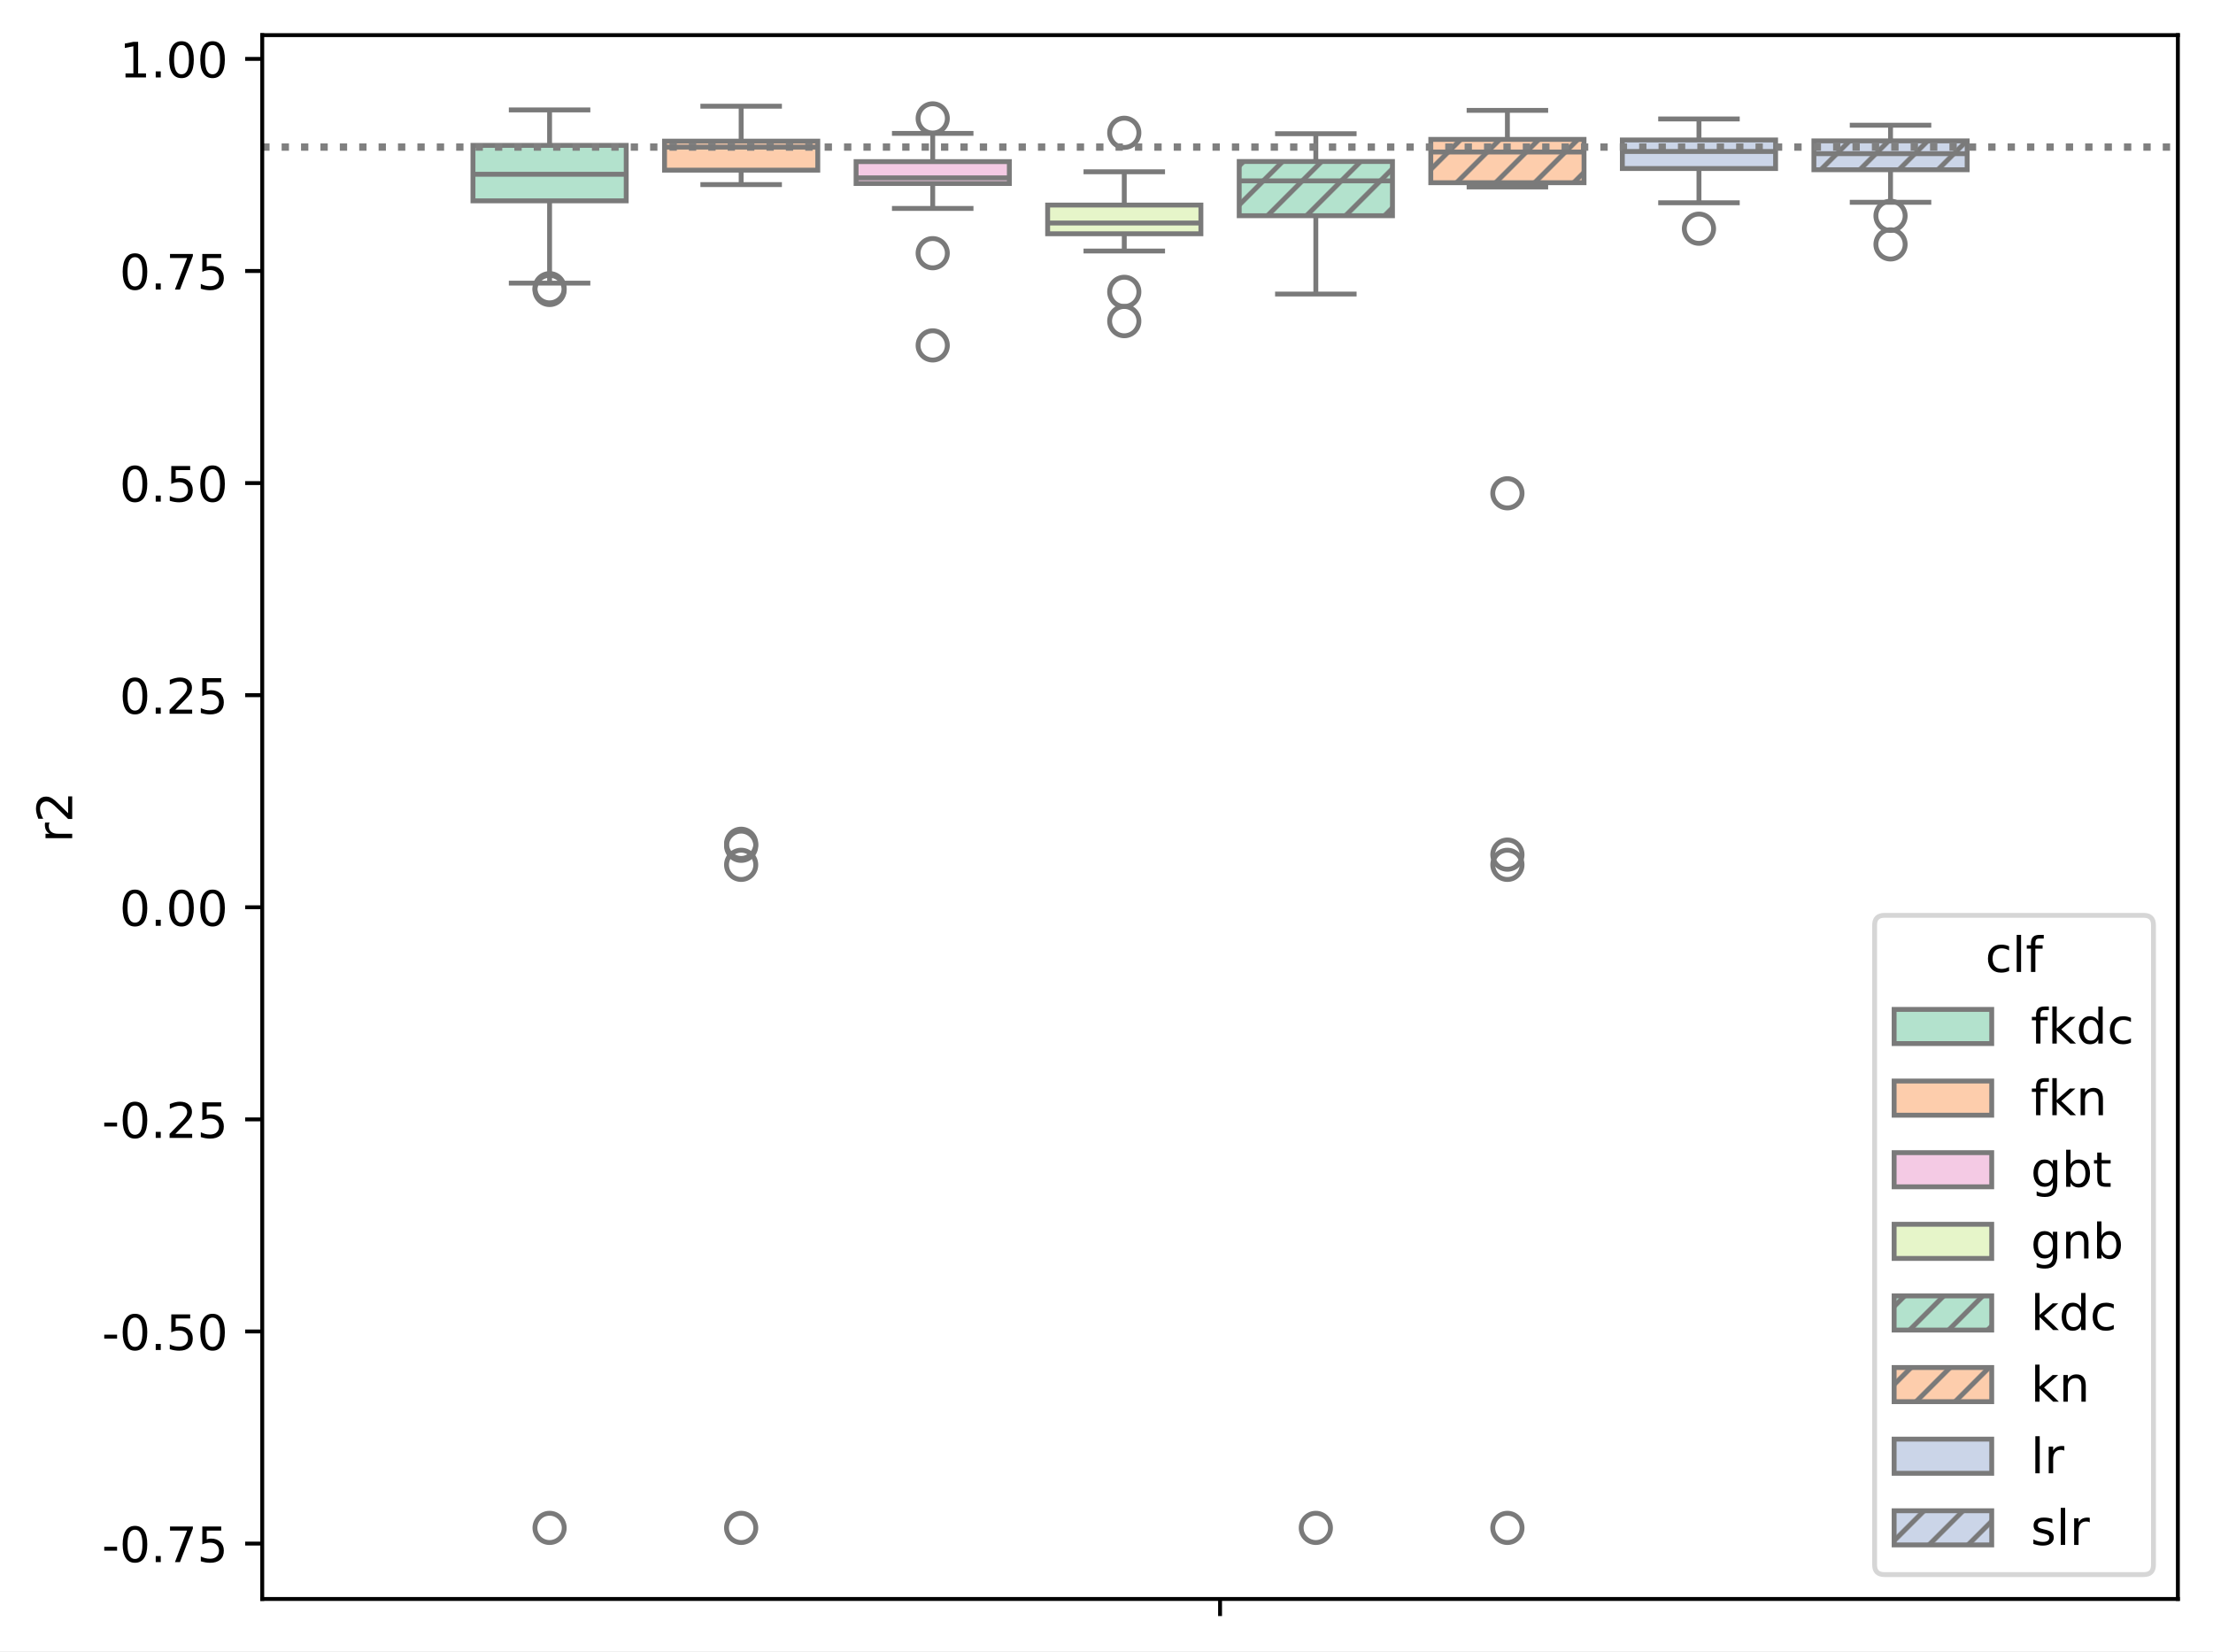
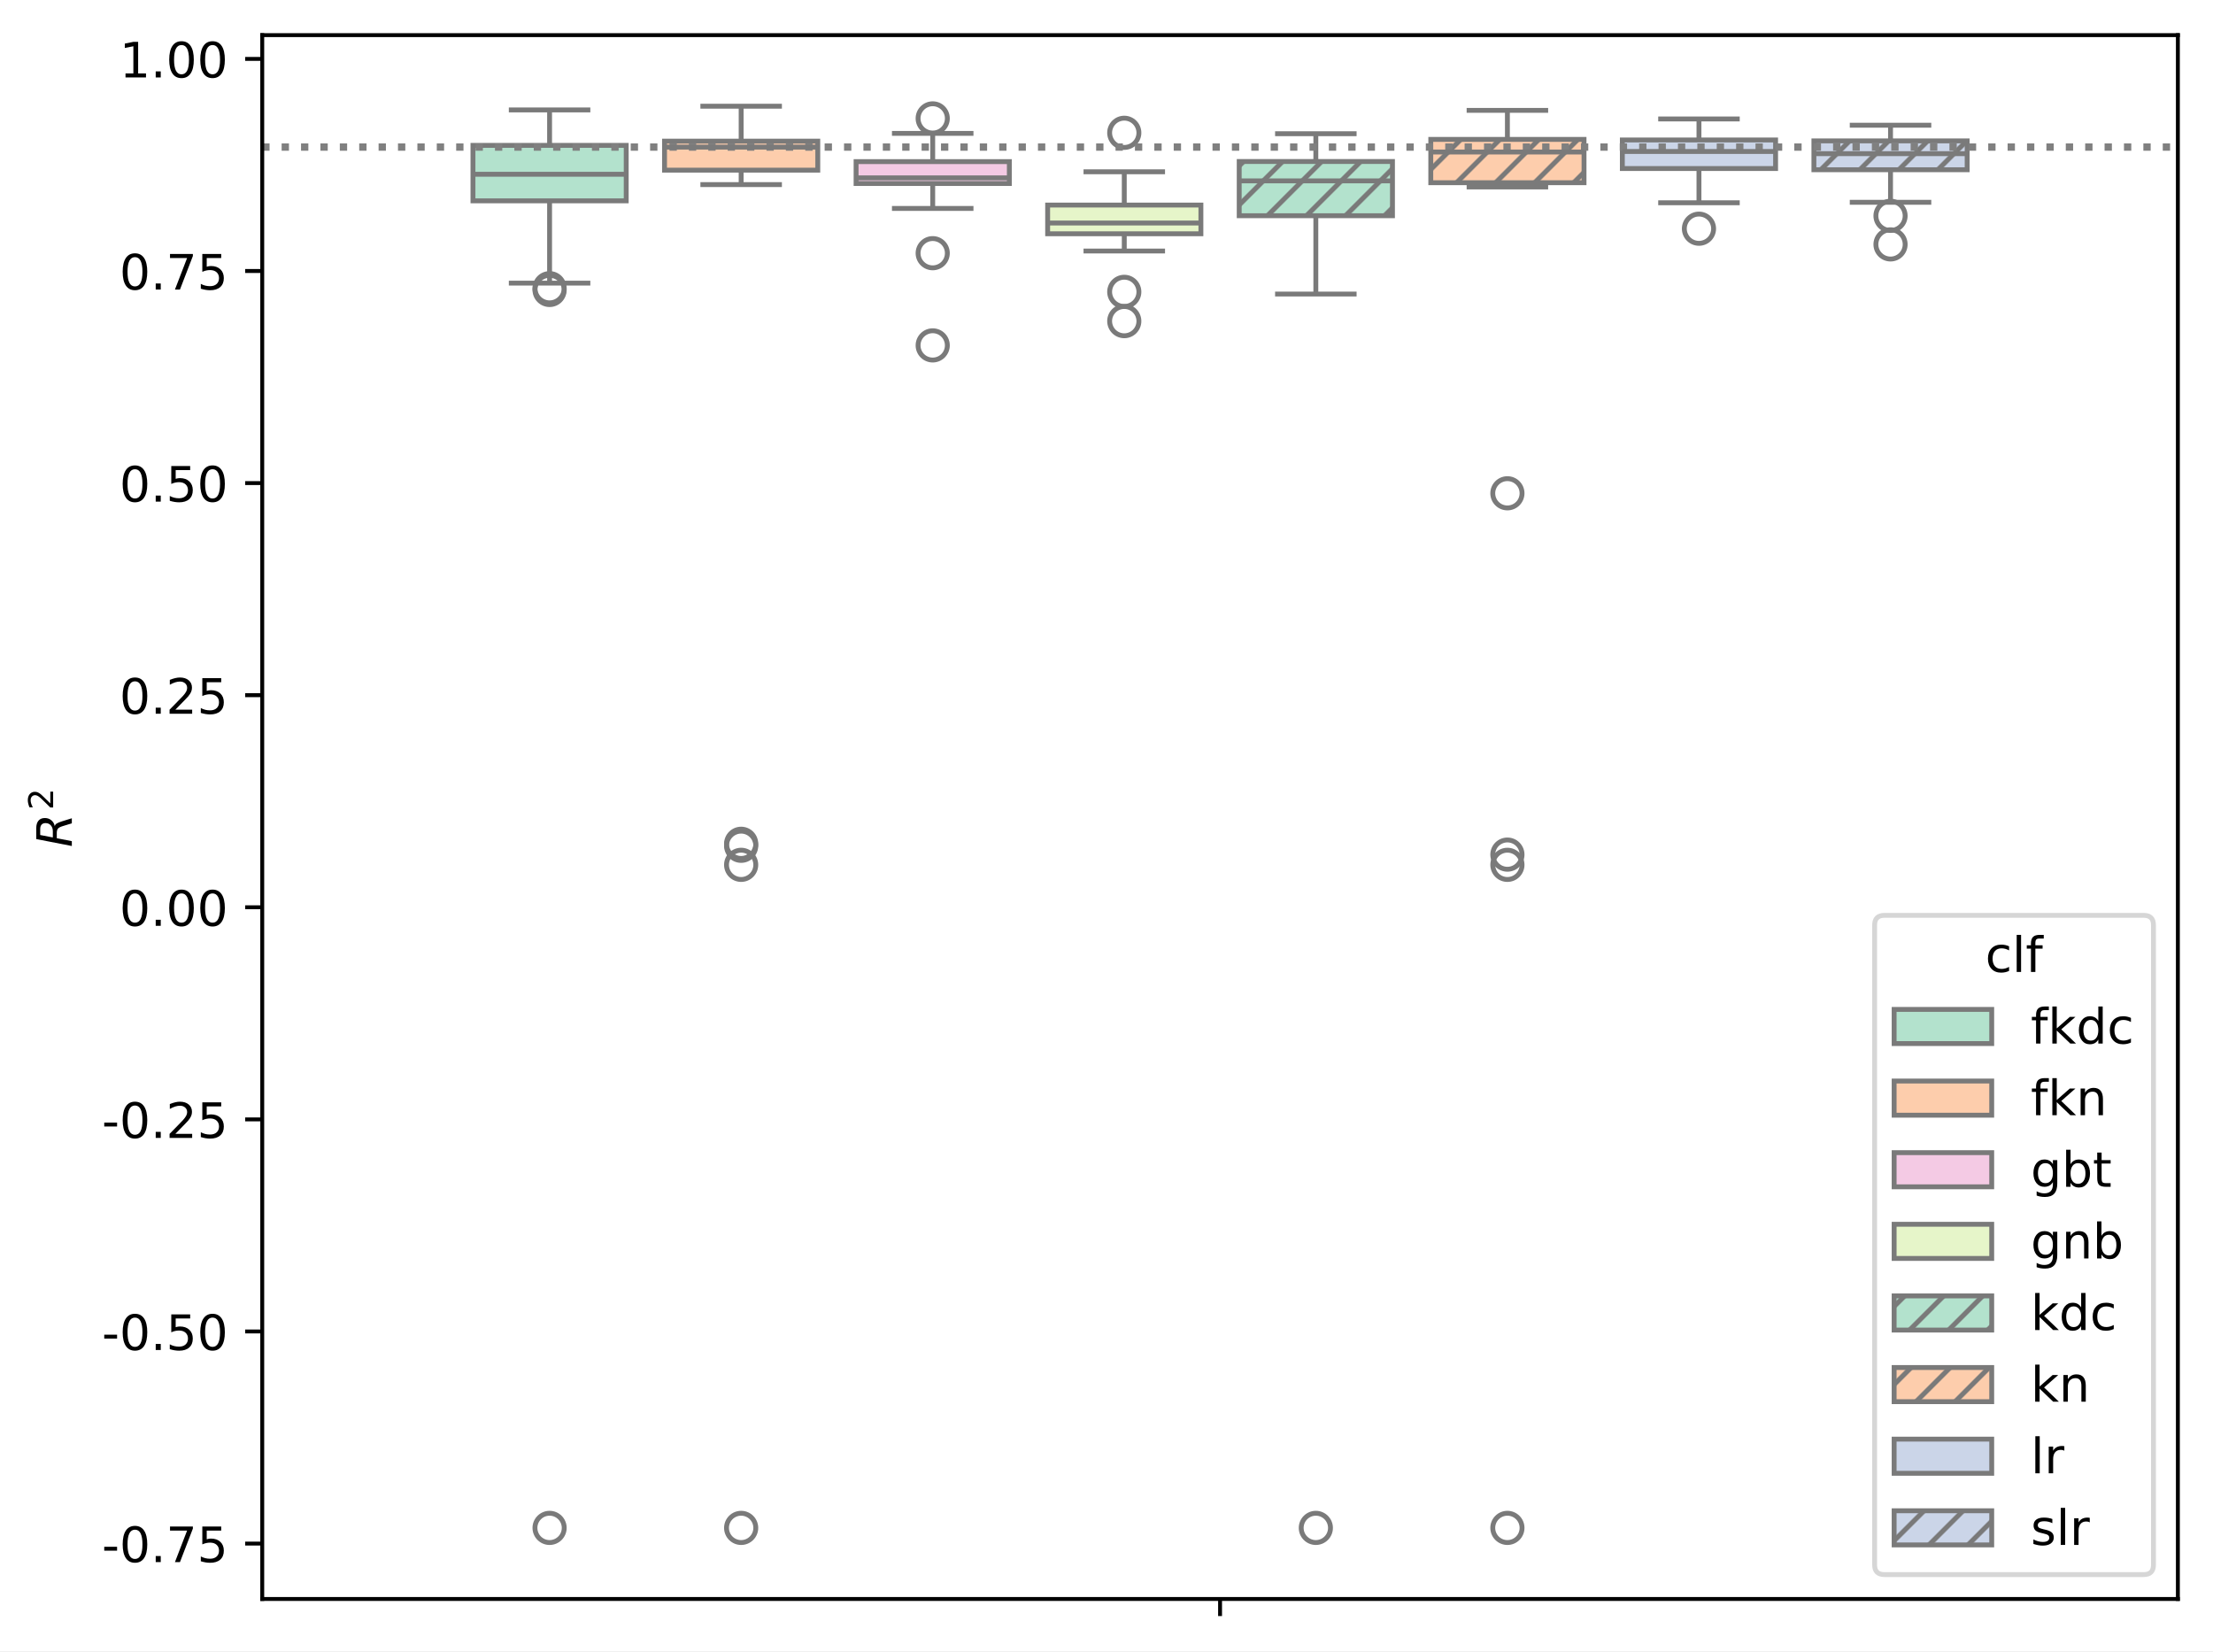
<svg xmlns="http://www.w3.org/2000/svg" xmlns:xlink="http://www.w3.org/1999/xlink" width="453.6pt" height="338.4pt" viewBox="0 0 453.6 338.4" version="1.1">
  <defs>
    <style type="text/css">*{stroke-linejoin: round; stroke-linecap: butt}</style>
  </defs>
  <g id="figure_1">
    <g id="patch_1">
      <path d="M 0 338.4  L 453.6 338.4  L 453.6 0  L 0 0  z " style="fill: #ffffff" />
    </g>
    <g id="axes_1">
      <g id="patch_2">
        <path d="M 53.752 327.7  L 446.4 327.7  L 446.4 7.2  L 53.752 7.2  z " style="fill: #ffffff" />
      </g>
      <g id="patch_3">
        <path d="M 250.076 185.94  L 250.076 185.94  L 250.076 185.94  L 250.076 185.94  z " clip-path="url(#pba3e51a94f)" style="fill: #b3e2cd; stroke: #7a7a7a; stroke-linejoin: miter" />
      </g>
      <g id="patch_4">
        <path d="M 250.076 185.94  L 250.076 185.94  L 250.076 185.94  L 250.076 185.94  z " clip-path="url(#pba3e51a94f)" style="fill: #fdcdac; stroke: #7a7a7a; stroke-linejoin: miter" />
      </g>
      <g id="patch_5">
        <path d="M 250.076 185.94  L 250.076 185.94  L 250.076 185.94  L 250.076 185.94  z " clip-path="url(#pba3e51a94f)" style="fill: #f4cae4; stroke: #7a7a7a; stroke-linejoin: miter" />
      </g>
      <g id="patch_6">
        <path d="M 250.076 185.94  L 250.076 185.94  L 250.076 185.94  L 250.076 185.94  z " clip-path="url(#pba3e51a94f)" style="fill: #e6f5c9; stroke: #7a7a7a; stroke-linejoin: miter" />
      </g>
      <g id="patch_7">
        <path d="M 250.076 185.94  L 250.076 185.94  L 250.076 185.94  L 250.076 185.94  z " clip-path="url(#pba3e51a94f)" style="fill: #b3e2cd; stroke: #7a7a7a; stroke-linejoin: miter" />
      </g>
      <g id="patch_8">
        <path d="M 250.076 185.94  L 250.076 185.94  L 250.076 185.94  L 250.076 185.94  z " clip-path="url(#pba3e51a94f)" style="fill: #fdcdac; stroke: #7a7a7a; stroke-linejoin: miter" />
      </g>
      <g id="patch_9">
        <path d="M 250.076 185.94  L 250.076 185.94  L 250.076 185.94  L 250.076 185.94  z " clip-path="url(#pba3e51a94f)" style="fill: #cbd5e8; stroke: #7a7a7a; stroke-linejoin: miter" />
      </g>
      <g id="patch_10">
        <path d="M 250.076 185.94  L 250.076 185.94  L 250.076 185.94  L 250.076 185.94  z " clip-path="url(#pba3e51a94f)" style="fill: #cbd5e8; stroke: #7a7a7a; stroke-linejoin: miter" />
      </g>
      <g id="matplotlib.axis_1">
        <g id="xtick_1">
          <g id="line2d_1">
            <defs>
              <path id="m38f3b05bbe" d="M 0 0  L 0 3.5  " style="stroke: #000000; stroke-width: 0.8" />
            </defs>
            <g>
              <use xlink:href="#m38f3b05bbe" x="250.076" y="327.7" style="stroke: #000000; stroke-width: 0.8" />
            </g>
          </g>
        </g>
      </g>
      <g id="matplotlib.axis_2">
        <g id="ytick_1">
          <g id="line2d_2">
            <defs>
              <path id="mbd2f377c6c" d="M 0 0  L -3.5 0  " style="stroke: #000000; stroke-width: 0.8" />
            </defs>
            <g>
              <use xlink:href="#mbd2f377c6c" x="53.752" y="316.342" style="stroke: #000000; stroke-width: 0.8" />
            </g>
          </g>
          <g id="text_1">
            <g transform="translate(20.87813 320.1408) scale(0.1 -0.1)">
              <defs>
                <path id="DejaVuSans-2d" d="M 313 2009  L 1997 2009  L 1997 1497  L 313 1497  L 313 2009  z " transform="scale(0.015625)" />
                <path id="DejaVuSans-30" d="M 2034 4250  Q 1547 4250 1301 3770  Q 1056 3291 1056 2328  Q 1056 1369 1301 889  Q 1547 409 2034 409  Q 2525 409 2770 889  Q 3016 1369 3016 2328  Q 3016 3291 2770 3770  Q 2525 4250 2034 4250  z M 2034 4750  Q 2819 4750 3233 4129  Q 3647 3509 3647 2328  Q 3647 1150 3233 529  Q 2819 -91 2034 -91  Q 1250 -91 836 529  Q 422 1150 422 2328  Q 422 3509 836 4129  Q 1250 4750 2034 4750  z " transform="scale(0.015625)" />
                <path id="DejaVuSans-2e" d="M 684 794  L 1344 794  L 1344 0  L 684 0  L 684 794  z " transform="scale(0.015625)" />
                <path id="DejaVuSans-37" d="M 525 4666  L 3525 4666  L 3525 4397  L 1831 0  L 1172 0  L 2766 4134  L 525 4134  L 525 4666  z " transform="scale(0.015625)" />
                <path id="DejaVuSans-35" d="M 691 4666  L 3169 4666  L 3169 4134  L 1269 4134  L 1269 2991  Q 1406 3038 1543 3061  Q 1681 3084 1819 3084  Q 2600 3084 3056 2656  Q 3513 2228 3513 1497  Q 3513 744 3044 326  Q 2575 -91 1722 -91  Q 1428 -91 1123 -41  Q 819 9 494 109  L 494 744  Q 775 591 1075 516  Q 1375 441 1709 441  Q 2250 441 2565 725  Q 2881 1009 2881 1497  Q 2881 1984 2565 2268  Q 2250 2553 1709 2553  Q 1456 2553 1204 2497  Q 953 2441 691 2322  L 691 4666  z " transform="scale(0.015625)" />
              </defs>
              <use xlink:href="#DejaVuSans-2d" />
              <use xlink:href="#DejaVuSans-30" transform="translate(36.08398 0)" />
              <use xlink:href="#DejaVuSans-2e" transform="translate(99.70703 0)" />
              <use xlink:href="#DejaVuSans-37" transform="translate(131.4941 0)" />
              <use xlink:href="#DejaVuSans-35" transform="translate(195.1172 0)" />
            </g>
          </g>
        </g>
        <g id="ytick_2">
          <g id="line2d_3">
            <g>
              <use xlink:href="#mbd2f377c6c" x="53.752" y="272.875" style="stroke: #000000; stroke-width: 0.8" />
            </g>
          </g>
          <g id="text_2">
            <g transform="translate(20.87813 276.6738) scale(0.1 -0.1)">
              <use xlink:href="#DejaVuSans-2d" />
              <use xlink:href="#DejaVuSans-30" transform="translate(36.08398 0)" />
              <use xlink:href="#DejaVuSans-2e" transform="translate(99.70703 0)" />
              <use xlink:href="#DejaVuSans-35" transform="translate(131.4941 0)" />
              <use xlink:href="#DejaVuSans-30" transform="translate(195.1172 0)" />
            </g>
          </g>
        </g>
        <g id="ytick_3">
          <g id="line2d_4">
            <g>
              <use xlink:href="#mbd2f377c6c" x="53.752" y="229.408" style="stroke: #000000; stroke-width: 0.8" />
            </g>
          </g>
          <g id="text_3">
            <g transform="translate(20.87813 233.2067) scale(0.1 -0.1)">
              <defs>
                <path id="DejaVuSans-32" d="M 1228 531  L 3431 531  L 3431 0  L 469 0  L 469 531  Q 828 903 1448 1529  Q 2069 2156 2228 2338  Q 2531 2678 2651 2914  Q 2772 3150 2772 3378  Q 2772 3750 2511 3984  Q 2250 4219 1831 4219  Q 1534 4219 1204 4116  Q 875 4013 500 3803  L 500 4441  Q 881 4594 1212 4672  Q 1544 4750 1819 4750  Q 2544 4750 2975 4387  Q 3406 4025 3406 3419  Q 3406 3131 3298 2873  Q 3191 2616 2906 2266  Q 2828 2175 2409 1742  Q 1991 1309 1228 531  z " transform="scale(0.015625)" />
              </defs>
              <use xlink:href="#DejaVuSans-2d" />
              <use xlink:href="#DejaVuSans-30" transform="translate(36.08398 0)" />
              <use xlink:href="#DejaVuSans-2e" transform="translate(99.70703 0)" />
              <use xlink:href="#DejaVuSans-32" transform="translate(131.4941 0)" />
              <use xlink:href="#DejaVuSans-35" transform="translate(195.1172 0)" />
            </g>
          </g>
        </g>
        <g id="ytick_4">
          <g id="line2d_5">
            <g>
              <use xlink:href="#mbd2f377c6c" x="53.752" y="185.94" style="stroke: #000000; stroke-width: 0.8" />
            </g>
          </g>
          <g id="text_4">
            <g transform="translate(24.48594 189.7397) scale(0.1 -0.1)">
              <use xlink:href="#DejaVuSans-30" />
              <use xlink:href="#DejaVuSans-2e" transform="translate(63.62305 0)" />
              <use xlink:href="#DejaVuSans-30" transform="translate(95.41016 0)" />
              <use xlink:href="#DejaVuSans-30" transform="translate(159.0332 0)" />
            </g>
          </g>
        </g>
        <g id="ytick_5">
          <g id="line2d_6">
            <g>
              <use xlink:href="#mbd2f377c6c" x="53.752" y="142.473" style="stroke: #000000; stroke-width: 0.8" />
            </g>
          </g>
          <g id="text_5">
            <g transform="translate(24.48594 146.2726) scale(0.1 -0.1)">
              <use xlink:href="#DejaVuSans-30" />
              <use xlink:href="#DejaVuSans-2e" transform="translate(63.62305 0)" />
              <use xlink:href="#DejaVuSans-32" transform="translate(95.41016 0)" />
              <use xlink:href="#DejaVuSans-35" transform="translate(159.0332 0)" />
            </g>
          </g>
        </g>
        <g id="ytick_6">
          <g id="line2d_7">
            <g>
              <use xlink:href="#mbd2f377c6c" x="53.752" y="99.006" style="stroke: #000000; stroke-width: 0.8" />
            </g>
          </g>
          <g id="text_6">
            <g transform="translate(24.48594 102.8056) scale(0.1 -0.1)">
              <use xlink:href="#DejaVuSans-30" />
              <use xlink:href="#DejaVuSans-2e" transform="translate(63.62305 0)" />
              <use xlink:href="#DejaVuSans-35" transform="translate(95.41016 0)" />
              <use xlink:href="#DejaVuSans-30" transform="translate(159.0332 0)" />
            </g>
          </g>
        </g>
        <g id="ytick_7">
          <g id="line2d_8">
            <g>
              <use xlink:href="#mbd2f377c6c" x="53.752" y="55.539" style="stroke: #000000; stroke-width: 0.8" />
            </g>
          </g>
          <g id="text_7">
            <g transform="translate(24.48594 59.33855) scale(0.1 -0.1)">
              <use xlink:href="#DejaVuSans-30" />
              <use xlink:href="#DejaVuSans-2e" transform="translate(63.62305 0)" />
              <use xlink:href="#DejaVuSans-37" transform="translate(95.41016 0)" />
              <use xlink:href="#DejaVuSans-35" transform="translate(159.0332 0)" />
            </g>
          </g>
        </g>
        <g id="ytick_8">
          <g id="line2d_9">
            <g>
              <use xlink:href="#mbd2f377c6c" x="53.752" y="12.072" style="stroke: #000000; stroke-width: 0.8" />
            </g>
          </g>
          <g id="text_8">
            <g transform="translate(24.48594 15.8715) scale(0.1 -0.1)">
              <defs>
                <path id="DejaVuSans-31" d="M 794 531  L 1825 531  L 1825 4091  L 703 3866  L 703 4441  L 1819 4666  L 2450 4666  L 2450 531  L 3481 531  L 3481 0  L 794 0  L 794 531  z " transform="scale(0.015625)" />
              </defs>
              <use xlink:href="#DejaVuSans-31" />
              <use xlink:href="#DejaVuSans-2e" transform="translate(63.62305 0)" />
              <use xlink:href="#DejaVuSans-30" transform="translate(95.41016 0)" />
              <use xlink:href="#DejaVuSans-30" transform="translate(159.0332 0)" />
            </g>
          </g>
        </g>
        <g id="text_9">
-           <g transform="translate(14.79844 172.6867) rotate(-90) scale(0.1 -0.1)">
-             <defs>
-               <path id="DejaVuSans-72" d="M 2631 2963  Q 2534 3019 2420 3045  Q 2306 3072 2169 3072  Q 1681 3072 1420 2755  Q 1159 2438 1159 1844  L 1159 0  L 581 0  L 581 3500  L 1159 3500  L 1159 2956  Q 1341 3275 1631 3429  Q 1922 3584 2338 3584  Q 2397 3584 2469 3576  Q 2541 3569 2628 3553  L 2631 2963  z " transform="scale(0.015625)" />
-             </defs>
-             <use xlink:href="#DejaVuSans-72" />
-             <use xlink:href="#DejaVuSans-32" transform="translate(41.11328 0)" />
+           <g transform="translate(14.79844 173.65) rotate(-90) scale(0.1 -0.1)">
+             <defs>
+               <path id="DejaVuSans-Oblique-52" d="M 1613 4147  L 1294 2491  L 2106 2491  Q 2584 2491 2879 2755  Q 3175 3019 3175 3444  Q 3175 3784 2976 3965  Q 2778 4147 2406 4147  L 1613 4147  z M 2772 2241  Q 2972 2194 3105 2009  Q 3238 1825 3413 1275  L 3809 0  L 3144 0  L 2778 1197  Q 2638 1659 2453 1815  Q 2269 1972 1888 1972  L 1191 1972  L 806 0  L 172 0  L 1081 4666  L 2503 4666  Q 3150 4666 3495 4373  Q 3841 4081 3841 3531  Q 3841 3044 3547 2687  Q 3253 2331 2772 2241  z " transform="scale(0.015625)" />
+             </defs>
+             <use xlink:href="#DejaVuSans-Oblique-52" transform="translate(0 0.765625)" />
+             <use xlink:href="#DejaVuSans-32" transform="translate(76.49919 39.04688) scale(0.7)" />
          </g>
        </g>
      </g>
      <g id="patch_11">
        <path d="M 96.943 41.16  L 128.355 41.16  L 128.355 29.795  L 96.943 29.795  L 96.943 41.16  z " clip-path="url(#pba3e51a94f)" style="fill: #b3e2cd; stroke: #7a7a7a; stroke-linejoin: miter" />
      </g>
      <g id="line2d_10">
        <path d="M 112.649 41.16  L 112.649 58.026  " clip-path="url(#pba3e51a94f)" style="fill: none; stroke: #7a7a7a" />
      </g>
      <g id="line2d_11">
        <path d="M 112.649 29.795  L 112.649 22.53  " clip-path="url(#pba3e51a94f)" style="fill: none; stroke: #7a7a7a" />
      </g>
      <g id="line2d_12">
        <path d="M 104.796 58.026  L 120.502 58.026  " clip-path="url(#pba3e51a94f)" style="fill: none; stroke: #7a7a7a; stroke-linecap: square" />
      </g>
      <g id="line2d_13">
        <path d="M 104.796 22.53  L 120.502 22.53  " clip-path="url(#pba3e51a94f)" style="fill: none; stroke: #7a7a7a; stroke-linecap: square" />
      </g>
      <g id="line2d_14">
        <defs>
          <path id="mf2d42e0765" d="M 0 3  C 0.796 3 1.559 2.684 2.121 2.121  C 2.684 1.559 3 0.796 3 0  C 3 -0.796 2.684 -1.559 2.121 -2.121  C 1.559 -2.684 0.796 -3 0 -3  C -0.796 -3 -1.559 -2.684 -2.121 -2.121  C -2.684 -1.559 -3 -0.796 -3 0  C -3 0.796 -2.684 1.559 -2.121 2.121  C -1.559 2.684 -0.796 3 0 3  z " style="stroke: #7a7a7a" />
        </defs>
        <g clip-path="url(#pba3e51a94f)">
          <use xlink:href="#mf2d42e0765" x="112.649" y="59.065" style="fill-opacity: 0; stroke: #7a7a7a" />
          <use xlink:href="#mf2d42e0765" x="112.649" y="59.426" style="fill-opacity: 0; stroke: #7a7a7a" />
          <use xlink:href="#mf2d42e0765" x="112.649" y="313.132" style="fill-opacity: 0; stroke: #7a7a7a" />
        </g>
      </g>
      <g id="patch_12">
        <path d="M 136.208 34.872  L 167.62 34.872  L 167.62 28.927  L 136.208 28.927  L 136.208 34.872  z " clip-path="url(#pba3e51a94f)" style="fill: #fdcdac; stroke: #7a7a7a; stroke-linejoin: miter" />
      </g>
      <g id="line2d_15">
        <path d="M 151.914 34.872  L 151.914 37.827  " clip-path="url(#pba3e51a94f)" style="fill: none; stroke: #7a7a7a" />
      </g>
      <g id="line2d_16">
        <path d="M 151.914 28.927  L 151.914 21.768  " clip-path="url(#pba3e51a94f)" style="fill: none; stroke: #7a7a7a" />
      </g>
      <g id="line2d_17">
        <path d="M 144.061 37.827  L 159.767 37.827  " clip-path="url(#pba3e51a94f)" style="fill: none; stroke: #7a7a7a; stroke-linecap: square" />
      </g>
      <g id="line2d_18">
        <path d="M 144.061 21.768  L 159.767 21.768  " clip-path="url(#pba3e51a94f)" style="fill: none; stroke: #7a7a7a; stroke-linecap: square" />
      </g>
      <g id="line2d_19">
        <g clip-path="url(#pba3e51a94f)">
          <use xlink:href="#mf2d42e0765" x="151.914" y="313.132" style="fill-opacity: 0; stroke: #7a7a7a" />
          <use xlink:href="#mf2d42e0765" x="151.914" y="172.929" style="fill-opacity: 0; stroke: #7a7a7a" />
          <use xlink:href="#mf2d42e0765" x="151.914" y="173.336" style="fill-opacity: 0; stroke: #7a7a7a" />
          <use xlink:href="#mf2d42e0765" x="151.914" y="177.243" style="fill-opacity: 0; stroke: #7a7a7a" />
        </g>
      </g>
      <g id="patch_13">
        <path d="M 175.473 37.607  L 206.884 37.607  L 206.884 33.122  L 175.473 33.122  L 175.473 37.607  z " clip-path="url(#pba3e51a94f)" style="fill: #f4cae4; stroke: #7a7a7a; stroke-linejoin: miter" />
      </g>
      <g id="line2d_20">
        <path d="M 191.179 37.607  L 191.179 42.715  " clip-path="url(#pba3e51a94f)" style="fill: none; stroke: #7a7a7a" />
      </g>
      <g id="line2d_21">
        <path d="M 191.179 33.122  L 191.179 27.335  " clip-path="url(#pba3e51a94f)" style="fill: none; stroke: #7a7a7a" />
      </g>
      <g id="line2d_22">
        <path d="M 183.326 42.715  L 199.031 42.715  " clip-path="url(#pba3e51a94f)" style="fill: none; stroke: #7a7a7a; stroke-linecap: square" />
      </g>
      <g id="line2d_23">
        <path d="M 183.326 27.335  L 199.031 27.335  " clip-path="url(#pba3e51a94f)" style="fill: none; stroke: #7a7a7a; stroke-linecap: square" />
      </g>
      <g id="line2d_24">
        <g clip-path="url(#pba3e51a94f)">
          <use xlink:href="#mf2d42e0765" x="191.179" y="70.786" style="fill-opacity: 0; stroke: #7a7a7a" />
          <use xlink:href="#mf2d42e0765" x="191.179" y="51.89" style="fill-opacity: 0; stroke: #7a7a7a" />
          <use xlink:href="#mf2d42e0765" x="191.179" y="24.267" style="fill-opacity: 0; stroke: #7a7a7a" />
        </g>
      </g>
      <g id="patch_14">
        <path d="M 214.737 47.909  L 246.149 47.909  L 246.149 42.025  L 214.737 42.025  L 214.737 47.909  z " clip-path="url(#pba3e51a94f)" style="fill: #e6f5c9; stroke: #7a7a7a; stroke-linejoin: miter" />
      </g>
      <g id="line2d_25">
        <path d="M 230.443 47.909  L 230.443 51.445  " clip-path="url(#pba3e51a94f)" style="fill: none; stroke: #7a7a7a" />
      </g>
      <g id="line2d_26">
        <path d="M 230.443 42.025  L 230.443 35.207  " clip-path="url(#pba3e51a94f)" style="fill: none; stroke: #7a7a7a" />
      </g>
      <g id="line2d_27">
        <path d="M 222.59 51.445  L 238.296 51.445  " clip-path="url(#pba3e51a94f)" style="fill: none; stroke: #7a7a7a; stroke-linecap: square" />
      </g>
      <g id="line2d_28">
        <path d="M 222.59 35.207  L 238.296 35.207  " clip-path="url(#pba3e51a94f)" style="fill: none; stroke: #7a7a7a; stroke-linecap: square" />
      </g>
      <g id="line2d_29">
        <g clip-path="url(#pba3e51a94f)">
          <use xlink:href="#mf2d42e0765" x="230.443" y="59.814" style="fill-opacity: 0; stroke: #7a7a7a" />
          <use xlink:href="#mf2d42e0765" x="230.443" y="65.813" style="fill-opacity: 0; stroke: #7a7a7a" />
          <use xlink:href="#mf2d42e0765" x="230.443" y="27.216" style="fill-opacity: 0; stroke: #7a7a7a" />
        </g>
      </g>
      <g id="patch_15">
        <path d="M 254.002 44.212  L 285.414 44.212  L 285.414 33.098  L 254.002 33.098  L 254.002 44.212  z " clip-path="url(#pba3e51a94f)" style="fill: url(#h5c36d2b54f); stroke: #7a7a7a; stroke-linejoin: miter" />
      </g>
      <g id="line2d_30">
        <path d="M 269.708 44.212  L 269.708 60.262  " clip-path="url(#pba3e51a94f)" style="fill: none; stroke: #7a7a7a" />
      </g>
      <g id="line2d_31">
        <path d="M 269.708 33.098  L 269.708 27.4  " clip-path="url(#pba3e51a94f)" style="fill: none; stroke: #7a7a7a" />
      </g>
      <g id="line2d_32">
        <path d="M 261.855 60.262  L 277.561 60.262  " clip-path="url(#pba3e51a94f)" style="fill: none; stroke: #7a7a7a; stroke-linecap: square" />
      </g>
      <g id="line2d_33">
        <path d="M 261.855 27.4  L 277.561 27.4  " clip-path="url(#pba3e51a94f)" style="fill: none; stroke: #7a7a7a; stroke-linecap: square" />
      </g>
      <g id="line2d_34">
        <g clip-path="url(#pba3e51a94f)">
          <use xlink:href="#mf2d42e0765" x="269.708" y="313.132" style="fill-opacity: 0; stroke: #7a7a7a" />
        </g>
      </g>
      <g id="patch_16">
        <path d="M 293.267 37.446  L 324.679 37.446  L 324.679 28.568  L 293.267 28.568  L 293.267 37.446  z " clip-path="url(#pba3e51a94f)" style="fill: url(#h0577782f04); stroke: #7a7a7a; stroke-linejoin: miter" />
      </g>
      <g id="line2d_35">
        <path d="M 308.973 37.446  L 308.973 38.312  " clip-path="url(#pba3e51a94f)" style="fill: none; stroke: #7a7a7a" />
      </g>
      <g id="line2d_36">
        <path d="M 308.973 28.568  L 308.973 22.62  " clip-path="url(#pba3e51a94f)" style="fill: none; stroke: #7a7a7a" />
      </g>
      <g id="line2d_37">
        <path d="M 301.12 38.312  L 316.826 38.312  " clip-path="url(#pba3e51a94f)" style="fill: none; stroke: #7a7a7a; stroke-linecap: square" />
      </g>
      <g id="line2d_38">
        <path d="M 301.12 22.62  L 316.826 22.62  " clip-path="url(#pba3e51a94f)" style="fill: none; stroke: #7a7a7a; stroke-linecap: square" />
      </g>
      <g id="line2d_39">
        <g clip-path="url(#pba3e51a94f)">
          <use xlink:href="#mf2d42e0765" x="308.973" y="175.147" style="fill-opacity: 0; stroke: #7a7a7a" />
          <use xlink:href="#mf2d42e0765" x="308.973" y="101.097" style="fill-opacity: 0; stroke: #7a7a7a" />
          <use xlink:href="#mf2d42e0765" x="308.973" y="313.132" style="fill-opacity: 0; stroke: #7a7a7a" />
          <use xlink:href="#mf2d42e0765" x="308.973" y="177.243" style="fill-opacity: 0; stroke: #7a7a7a" />
        </g>
      </g>
      <g id="patch_17">
        <path d="M 332.532 34.538  L 363.944 34.538  L 363.944 28.689  L 332.532 28.689  L 332.532 34.538  z " clip-path="url(#pba3e51a94f)" style="fill: #cbd5e8; stroke: #7a7a7a; stroke-linejoin: miter" />
      </g>
      <g id="line2d_40">
        <path d="M 348.238 34.538  L 348.238 41.559  " clip-path="url(#pba3e51a94f)" style="fill: none; stroke: #7a7a7a" />
      </g>
      <g id="line2d_41">
        <path d="M 348.238 28.689  L 348.238 24.379  " clip-path="url(#pba3e51a94f)" style="fill: none; stroke: #7a7a7a" />
      </g>
      <g id="line2d_42">
        <path d="M 340.385 41.559  L 356.091 41.559  " clip-path="url(#pba3e51a94f)" style="fill: none; stroke: #7a7a7a; stroke-linecap: square" />
      </g>
      <g id="line2d_43">
        <path d="M 340.385 24.379  L 356.091 24.379  " clip-path="url(#pba3e51a94f)" style="fill: none; stroke: #7a7a7a; stroke-linecap: square" />
      </g>
      <g id="line2d_44">
        <g clip-path="url(#pba3e51a94f)">
          <use xlink:href="#mf2d42e0765" x="348.238" y="46.871" style="fill-opacity: 0; stroke: #7a7a7a" />
        </g>
      </g>
      <g id="patch_18">
        <path d="M 371.797 34.786  L 403.209 34.786  L 403.209 28.876  L 371.797 28.876  L 371.797 34.786  z " clip-path="url(#pba3e51a94f)" style="fill: url(#h9666d6bbb0); stroke: #7a7a7a; stroke-linejoin: miter" />
      </g>
      <g id="line2d_45">
        <path d="M 387.503 34.786  L 387.503 41.458  " clip-path="url(#pba3e51a94f)" style="fill: none; stroke: #7a7a7a" />
      </g>
      <g id="line2d_46">
        <path d="M 387.503 28.876  L 387.503 25.665  " clip-path="url(#pba3e51a94f)" style="fill: none; stroke: #7a7a7a" />
      </g>
      <g id="line2d_47">
        <path d="M 379.65 41.458  L 395.356 41.458  " clip-path="url(#pba3e51a94f)" style="fill: none; stroke: #7a7a7a; stroke-linecap: square" />
      </g>
      <g id="line2d_48">
        <path d="M 379.65 25.665  L 395.356 25.665  " clip-path="url(#pba3e51a94f)" style="fill: none; stroke: #7a7a7a; stroke-linecap: square" />
      </g>
      <g id="line2d_49">
        <g clip-path="url(#pba3e51a94f)">
          <use xlink:href="#mf2d42e0765" x="387.503" y="44.23" style="fill-opacity: 0; stroke: #7a7a7a" />
          <use xlink:href="#mf2d42e0765" x="387.503" y="50.087" style="fill-opacity: 0; stroke: #7a7a7a" />
        </g>
      </g>
      <g id="line2d_50">
        <path d="M 53.752 30.149  L 446.4 30.149  " clip-path="url(#pba3e51a94f)" style="fill: none; stroke-dasharray: 1.5,2.475; stroke-dashoffset: 0; stroke: #808080; stroke-width: 1.5" />
      </g>
      <g id="line2d_51">
        <path d="M 96.943 35.715  L 128.355 35.715  " clip-path="url(#pba3e51a94f)" style="fill: none; stroke: #7a7a7a" />
      </g>
      <g id="line2d_52">
        <path d="M 136.208 30.149  L 167.62 30.149  " clip-path="url(#pba3e51a94f)" style="fill: none; stroke: #7a7a7a" />
      </g>
      <g id="line2d_53">
        <path d="M 175.473 36.454  L 206.884 36.454  " clip-path="url(#pba3e51a94f)" style="fill: none; stroke: #7a7a7a" />
      </g>
      <g id="line2d_54">
        <path d="M 214.737 45.702  L 246.149 45.702  " clip-path="url(#pba3e51a94f)" style="fill: none; stroke: #7a7a7a" />
      </g>
      <g id="line2d_55">
        <path d="M 254.002 37.069  L 285.414 37.069  " clip-path="url(#pba3e51a94f)" style="fill: none; stroke: #7a7a7a" />
      </g>
      <g id="line2d_56">
        <path d="M 293.267 31.153  L 324.679 31.153  " clip-path="url(#pba3e51a94f)" style="fill: none; stroke: #7a7a7a" />
      </g>
      <g id="line2d_57">
        <path d="M 332.532 31.044  L 363.944 31.044  " clip-path="url(#pba3e51a94f)" style="fill: none; stroke: #7a7a7a" />
      </g>
      <g id="line2d_58">
        <path d="M 371.797 31.495  L 403.209 31.495  " clip-path="url(#pba3e51a94f)" style="fill: none; stroke: #7a7a7a" />
      </g>
      <g id="patch_19">
        <path d="M 53.752 327.7  L 53.752 7.2  " style="fill: none; stroke: #000000; stroke-width: 0.8; stroke-linejoin: miter; stroke-linecap: square" />
      </g>
      <g id="patch_20">
        <path d="M 446.4 327.7  L 446.4 7.2  " style="fill: none; stroke: #000000; stroke-width: 0.8; stroke-linejoin: miter; stroke-linecap: square" />
      </g>
      <g id="patch_21">
        <path d="M 53.752 327.7  L 446.4 327.7  " style="fill: none; stroke: #000000; stroke-width: 0.8; stroke-linejoin: miter; stroke-linecap: square" />
      </g>
      <g id="patch_22">
        <path d="M 53.752 7.2  L 446.4 7.2  " style="fill: none; stroke: #000000; stroke-width: 0.8; stroke-linejoin: miter; stroke-linecap: square" />
      </g>
      <g id="legend_1">
        <g id="patch_23">
          <path d="M 386.242 322.7  L 439.4 322.7  Q 441.4 322.7 441.4 320.7  L 441.4 189.597  Q 441.4 187.597 439.4 187.597  L 386.242 187.597  Q 384.242 187.597 384.242 189.597  L 384.242 320.7  Q 384.242 322.7 386.242 322.7  z " style="fill: #ffffff; opacity: 0.8; stroke: #cccccc; stroke-linejoin: miter" />
        </g>
        <g id="text_10">
          <g transform="translate(406.9227 199.1953) scale(0.1 -0.1)">
            <defs>
              <path id="DejaVuSans-63" d="M 3122 3366  L 3122 2828  Q 2878 2963 2633 3030  Q 2388 3097 2138 3097  Q 1578 3097 1268 2742  Q 959 2388 959 1747  Q 959 1106 1268 751  Q 1578 397 2138 397  Q 2388 397 2633 464  Q 2878 531 3122 666  L 3122 134  Q 2881 22 2623 -34  Q 2366 -91 2075 -91  Q 1284 -91 818 406  Q 353 903 353 1747  Q 353 2603 823 3093  Q 1294 3584 2113 3584  Q 2378 3584 2631 3529  Q 2884 3475 3122 3366  z " transform="scale(0.015625)" />
              <path id="DejaVuSans-6c" d="M 603 4863  L 1178 4863  L 1178 0  L 603 0  L 603 4863  z " transform="scale(0.015625)" />
              <path id="DejaVuSans-66" d="M 2375 4863  L 2375 4384  L 1825 4384  Q 1516 4384 1395 4259  Q 1275 4134 1275 3809  L 1275 3500  L 2222 3500  L 2222 3053  L 1275 3053  L 1275 0  L 697 0  L 697 3053  L 147 3053  L 147 3500  L 697 3500  L 697 3744  Q 697 4328 969 4595  Q 1241 4863 1831 4863  L 2375 4863  z " transform="scale(0.015625)" />
            </defs>
            <use xlink:href="#DejaVuSans-63" />
            <use xlink:href="#DejaVuSans-6c" transform="translate(54.98047 0)" />
            <use xlink:href="#DejaVuSans-66" transform="translate(82.76367 0)" />
          </g>
        </g>
        <g id="patch_24">
          <path d="M 388.242 213.873  L 408.242 213.873  L 408.242 206.873  L 388.242 206.873  z " style="fill: #b3e2cd; stroke: #7a7a7a; stroke-linejoin: miter" />
        </g>
        <g id="text_11">
          <g transform="translate(416.2422 213.8734) scale(0.1 -0.1)">
            <defs>
              <path id="DejaVuSans-6b" d="M 581 4863  L 1159 4863  L 1159 1991  L 2875 3500  L 3609 3500  L 1753 1863  L 3688 0  L 2938 0  L 1159 1709  L 1159 0  L 581 0  L 581 4863  z " transform="scale(0.015625)" />
              <path id="DejaVuSans-64" d="M 2906 2969  L 2906 4863  L 3481 4863  L 3481 0  L 2906 0  L 2906 525  Q 2725 213 2448 61  Q 2172 -91 1784 -91  Q 1150 -91 751 415  Q 353 922 353 1747  Q 353 2572 751 3078  Q 1150 3584 1784 3584  Q 2172 3584 2448 3432  Q 2725 3281 2906 2969  z M 947 1747  Q 947 1113 1208 752  Q 1469 391 1925 391  Q 2381 391 2643 752  Q 2906 1113 2906 1747  Q 2906 2381 2643 2742  Q 2381 3103 1925 3103  Q 1469 3103 1208 2742  Q 947 2381 947 1747  z " transform="scale(0.015625)" />
            </defs>
            <use xlink:href="#DejaVuSans-66" />
            <use xlink:href="#DejaVuSans-6b" transform="translate(35.20508 0)" />
            <use xlink:href="#DejaVuSans-64" transform="translate(93.11523 0)" />
            <use xlink:href="#DejaVuSans-63" transform="translate(156.5918 0)" />
          </g>
        </g>
        <g id="patch_25">
          <path d="M 388.242 228.552  L 408.242 228.552  L 408.242 221.552  L 388.242 221.552  z " style="fill: #fdcdac; stroke: #7a7a7a; stroke-linejoin: miter" />
        </g>
        <g id="text_12">
          <g transform="translate(416.2422 228.5516) scale(0.1 -0.1)">
            <defs>
              <path id="DejaVuSans-6e" d="M 3513 2113  L 3513 0  L 2938 0  L 2938 2094  Q 2938 2591 2744 2837  Q 2550 3084 2163 3084  Q 1697 3084 1428 2787  Q 1159 2491 1159 1978  L 1159 0  L 581 0  L 581 3500  L 1159 3500  L 1159 2956  Q 1366 3272 1645 3428  Q 1925 3584 2291 3584  Q 2894 3584 3203 3211  Q 3513 2838 3513 2113  z " transform="scale(0.015625)" />
            </defs>
            <use xlink:href="#DejaVuSans-66" />
            <use xlink:href="#DejaVuSans-6b" transform="translate(35.20508 0)" />
            <use xlink:href="#DejaVuSans-6e" transform="translate(93.11523 0)" />
          </g>
        </g>
        <g id="patch_26">
          <path d="M 388.242 243.23  L 408.242 243.23  L 408.242 236.23  L 388.242 236.23  z " style="fill: #f4cae4; stroke: #7a7a7a; stroke-linejoin: miter" />
        </g>
        <g id="text_13">
          <g transform="translate(416.2422 243.2297) scale(0.1 -0.1)">
            <defs>
              <path id="DejaVuSans-67" d="M 2906 1791  Q 2906 2416 2648 2759  Q 2391 3103 1925 3103  Q 1463 3103 1205 2759  Q 947 2416 947 1791  Q 947 1169 1205 825  Q 1463 481 1925 481  Q 2391 481 2648 825  Q 2906 1169 2906 1791  z M 3481 434  Q 3481 -459 3084 -895  Q 2688 -1331 1869 -1331  Q 1566 -1331 1297 -1286  Q 1028 -1241 775 -1147  L 775 -588  Q 1028 -725 1275 -790  Q 1522 -856 1778 -856  Q 2344 -856 2625 -561  Q 2906 -266 2906 331  L 2906 616  Q 2728 306 2450 153  Q 2172 0 1784 0  Q 1141 0 747 490  Q 353 981 353 1791  Q 353 2603 747 3093  Q 1141 3584 1784 3584  Q 2172 3584 2450 3431  Q 2728 3278 2906 2969  L 2906 3500  L 3481 3500  L 3481 434  z " transform="scale(0.015625)" />
              <path id="DejaVuSans-62" d="M 3116 1747  Q 3116 2381 2855 2742  Q 2594 3103 2138 3103  Q 1681 3103 1420 2742  Q 1159 2381 1159 1747  Q 1159 1113 1420 752  Q 1681 391 2138 391  Q 2594 391 2855 752  Q 3116 1113 3116 1747  z M 1159 2969  Q 1341 3281 1617 3432  Q 1894 3584 2278 3584  Q 2916 3584 3314 3078  Q 3713 2572 3713 1747  Q 3713 922 3314 415  Q 2916 -91 2278 -91  Q 1894 -91 1617 61  Q 1341 213 1159 525  L 1159 0  L 581 0  L 581 4863  L 1159 4863  L 1159 2969  z " transform="scale(0.015625)" />
              <path id="DejaVuSans-74" d="M 1172 4494  L 1172 3500  L 2356 3500  L 2356 3053  L 1172 3053  L 1172 1153  Q 1172 725 1289 603  Q 1406 481 1766 481  L 2356 481  L 2356 0  L 1766 0  Q 1100 0 847 248  Q 594 497 594 1153  L 594 3053  L 172 3053  L 172 3500  L 594 3500  L 594 4494  L 1172 4494  z " transform="scale(0.015625)" />
            </defs>
            <use xlink:href="#DejaVuSans-67" />
            <use xlink:href="#DejaVuSans-62" transform="translate(63.47656 0)" />
            <use xlink:href="#DejaVuSans-74" transform="translate(126.9531 0)" />
          </g>
        </g>
        <g id="patch_27">
          <path d="M 388.242 257.908  L 408.242 257.908  L 408.242 250.908  L 388.242 250.908  z " style="fill: #e6f5c9; stroke: #7a7a7a; stroke-linejoin: miter" />
        </g>
        <g id="text_14">
          <g transform="translate(416.2422 257.9078) scale(0.1 -0.1)">
            <use xlink:href="#DejaVuSans-67" />
            <use xlink:href="#DejaVuSans-6e" transform="translate(63.47656 0)" />
            <use xlink:href="#DejaVuSans-62" transform="translate(126.8555 0)" />
          </g>
        </g>
        <g id="patch_28">
          <path d="M 388.242 272.586  L 408.242 272.586  L 408.242 265.586  L 388.242 265.586  z " style="fill: url(#h5c36d2b54f); stroke: #7a7a7a; stroke-linejoin: miter" />
        </g>
        <g id="text_15">
          <g transform="translate(416.2422 272.5859) scale(0.1 -0.1)">
            <use xlink:href="#DejaVuSans-6b" />
            <use xlink:href="#DejaVuSans-64" transform="translate(57.91016 0)" />
            <use xlink:href="#DejaVuSans-63" transform="translate(121.3867 0)" />
          </g>
        </g>
        <g id="patch_29">
          <path d="M 388.242 287.264  L 408.242 287.264  L 408.242 280.264  L 388.242 280.264  z " style="fill: url(#h0577782f04); stroke: #7a7a7a; stroke-linejoin: miter" />
        </g>
        <g id="text_16">
          <g transform="translate(416.2422 287.2641) scale(0.1 -0.1)">
            <use xlink:href="#DejaVuSans-6b" />
            <use xlink:href="#DejaVuSans-6e" transform="translate(57.91016 0)" />
          </g>
        </g>
        <g id="patch_30">
          <path d="M 388.242 301.942  L 408.242 301.942  L 408.242 294.942  L 388.242 294.942  z " style="fill: #cbd5e8; stroke: #7a7a7a; stroke-linejoin: miter" />
        </g>
        <g id="text_17">
          <g transform="translate(416.2422 301.9422) scale(0.1 -0.1)">
+             <defs>
+               <path id="DejaVuSans-72" d="M 2631 2963  Q 2534 3019 2420 3045  Q 2306 3072 2169 3072  Q 1681 3072 1420 2755  Q 1159 2438 1159 1844  L 1159 0  L 581 0  L 581 3500  L 1159 3500  L 1159 2956  Q 1341 3275 1631 3429  Q 1922 3584 2338 3584  Q 2397 3584 2469 3576  Q 2541 3569 2628 3553  L 2631 2963  z " transform="scale(0.015625)" />
+             </defs>
            <use xlink:href="#DejaVuSans-6c" />
            <use xlink:href="#DejaVuSans-72" transform="translate(27.7832 0)" />
          </g>
        </g>
        <g id="patch_31">
          <path d="M 388.242 316.62  L 408.242 316.62  L 408.242 309.62  L 388.242 309.62  z " style="fill: url(#h9666d6bbb0); stroke: #7a7a7a; stroke-linejoin: miter" />
        </g>
        <g id="text_18">
          <g transform="translate(416.2422 316.6203) scale(0.1 -0.1)">
            <defs>
              <path id="DejaVuSans-73" d="M 2834 3397  L 2834 2853  Q 2591 2978 2328 3040  Q 2066 3103 1784 3103  Q 1356 3103 1142 2972  Q 928 2841 928 2578  Q 928 2378 1081 2264  Q 1234 2150 1697 2047  L 1894 2003  Q 2506 1872 2764 1633  Q 3022 1394 3022 966  Q 3022 478 2636 193  Q 2250 -91 1575 -91  Q 1294 -91 989 -36  Q 684 19 347 128  L 347 722  Q 666 556 975 473  Q 1284 391 1588 391  Q 1994 391 2212 530  Q 2431 669 2431 922  Q 2431 1156 2273 1281  Q 2116 1406 1581 1522  L 1381 1569  Q 847 1681 609 1914  Q 372 2147 372 2553  Q 372 3047 722 3315  Q 1072 3584 1716 3584  Q 2034 3584 2315 3537  Q 2597 3491 2834 3397  z " transform="scale(0.015625)" />
            </defs>
            <use xlink:href="#DejaVuSans-73" />
            <use xlink:href="#DejaVuSans-6c" transform="translate(52.09961 0)" />
            <use xlink:href="#DejaVuSans-72" transform="translate(79.88281 0)" />
          </g>
        </g>
      </g>
    </g>
  </g>
  <defs>
    <clipPath id="pba3e51a94f">
      <rect x="53.752" y="7.2" width="392.648" height="320.5" />
    </clipPath>
  </defs>
  <defs>
    <pattern id="h5c36d2b54f" patternUnits="userSpaceOnUse" x="0" y="0" width="72" height="72">
      <rect x="0" y="0" width="73" height="73" fill="#b3e2cd" />
      <path d="M -36 36  L 36 -36  M -32 40  L 40 -32  M -28 44  L 44 -28  M -24 48  L 48 -24  M -20 52  L 52 -20  M -16 56  L 56 -16  M -12 60  L 60 -12  M -8 64  L 64 -8  M -4 68  L 68 -4  M 0 72  L 72 0  M 4 76  L 76 4  M 8 80  L 80 8  M 12 84  L 84 12  M 16 88  L 88 16  M 20 92  L 92 20  M 24 96  L 96 24  M 28 100  L 100 28  M 32 104  L 104 32  M 36 108  L 108 36  " style="fill: #7a7a7a; stroke: #7a7a7a; stroke-width: 1.0; stroke-linecap: butt; stroke-linejoin: miter" />
    </pattern>
    <pattern id="h0577782f04" patternUnits="userSpaceOnUse" x="0" y="0" width="72" height="72">
      <rect x="0" y="0" width="73" height="73" fill="#fdcdac" />
      <path d="M -36 36  L 36 -36  M -32 40  L 40 -32  M -28 44  L 44 -28  M -24 48  L 48 -24  M -20 52  L 52 -20  M -16 56  L 56 -16  M -12 60  L 60 -12  M -8 64  L 64 -8  M -4 68  L 68 -4  M 0 72  L 72 0  M 4 76  L 76 4  M 8 80  L 80 8  M 12 84  L 84 12  M 16 88  L 88 16  M 20 92  L 92 20  M 24 96  L 96 24  M 28 100  L 100 28  M 32 104  L 104 32  M 36 108  L 108 36  " style="fill: #7a7a7a; stroke: #7a7a7a; stroke-width: 1.0; stroke-linecap: butt; stroke-linejoin: miter" />
    </pattern>
    <pattern id="h9666d6bbb0" patternUnits="userSpaceOnUse" x="0" y="0" width="72" height="72">
      <rect x="0" y="0" width="73" height="73" fill="#cbd5e8" />
      <path d="M -36 36  L 36 -36  M -32 40  L 40 -32  M -28 44  L 44 -28  M -24 48  L 48 -24  M -20 52  L 52 -20  M -16 56  L 56 -16  M -12 60  L 60 -12  M -8 64  L 64 -8  M -4 68  L 68 -4  M 0 72  L 72 0  M 4 76  L 76 4  M 8 80  L 80 8  M 12 84  L 84 12  M 16 88  L 88 16  M 20 92  L 92 20  M 24 96  L 96 24  M 28 100  L 100 28  M 32 104  L 104 32  M 36 108  L 108 36  " style="fill: #7a7a7a; stroke: #7a7a7a; stroke-width: 1.0; stroke-linecap: butt; stroke-linejoin: miter" />
    </pattern>
  </defs>
</svg>
